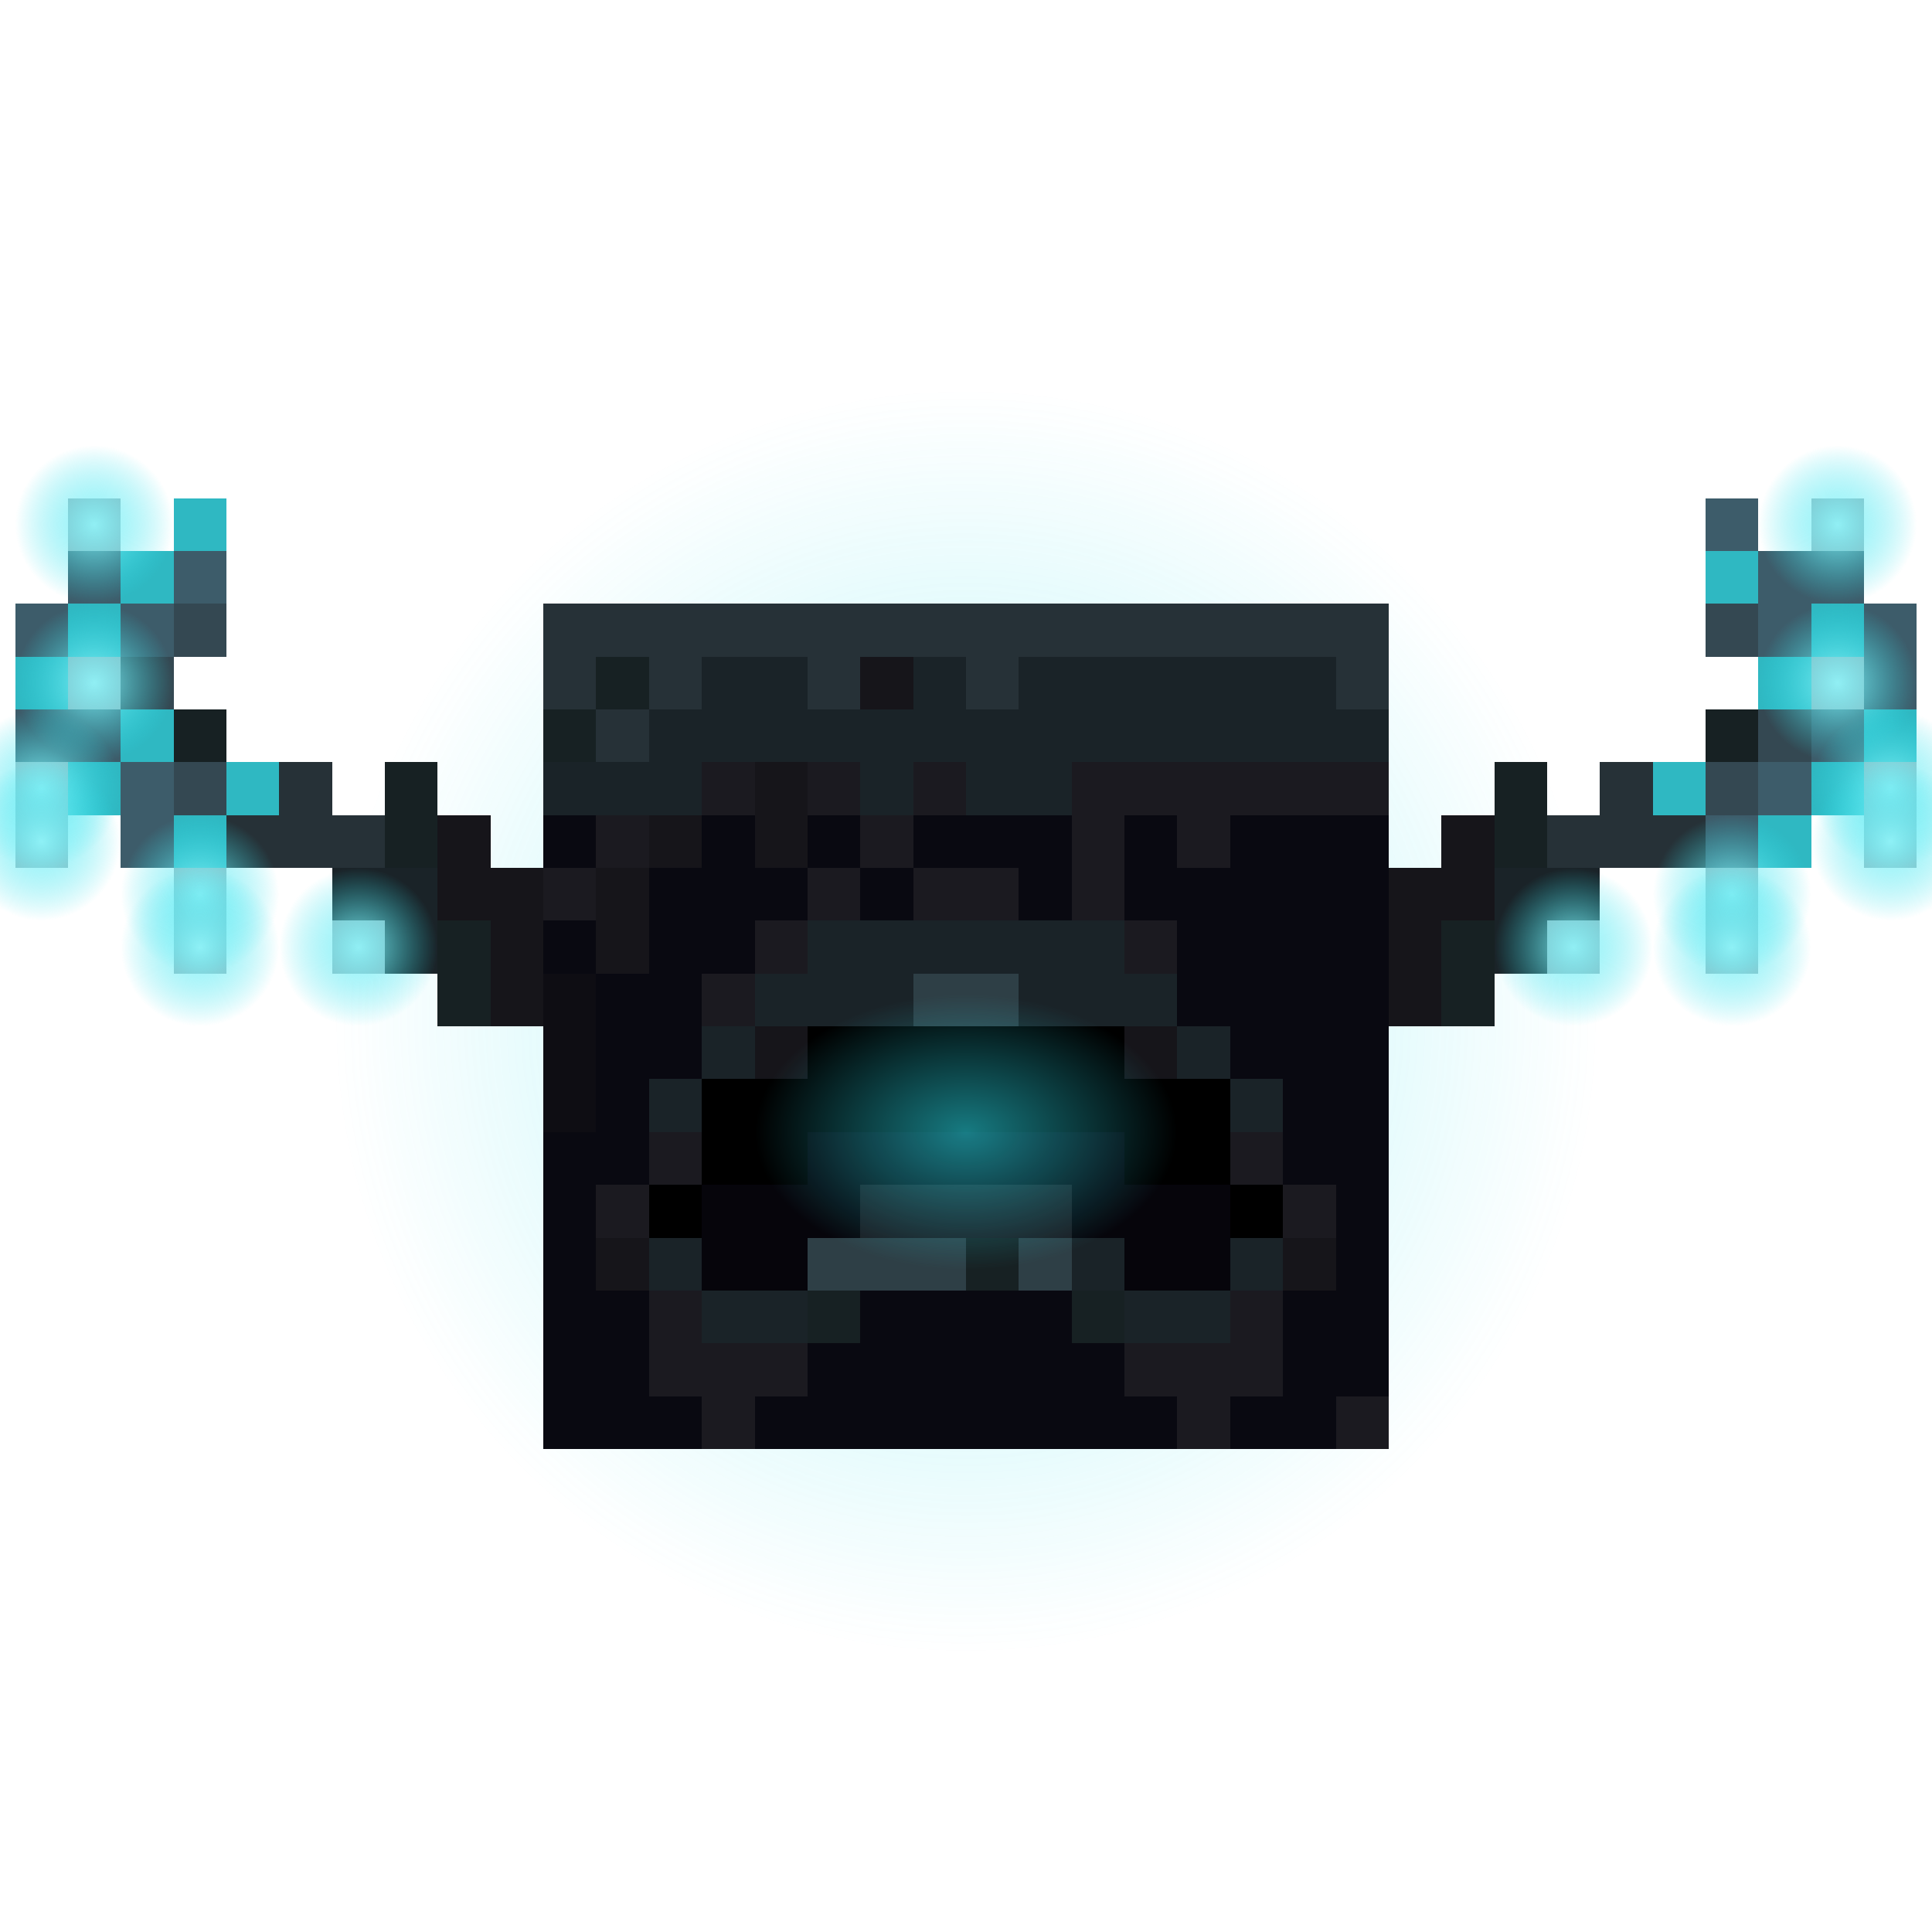
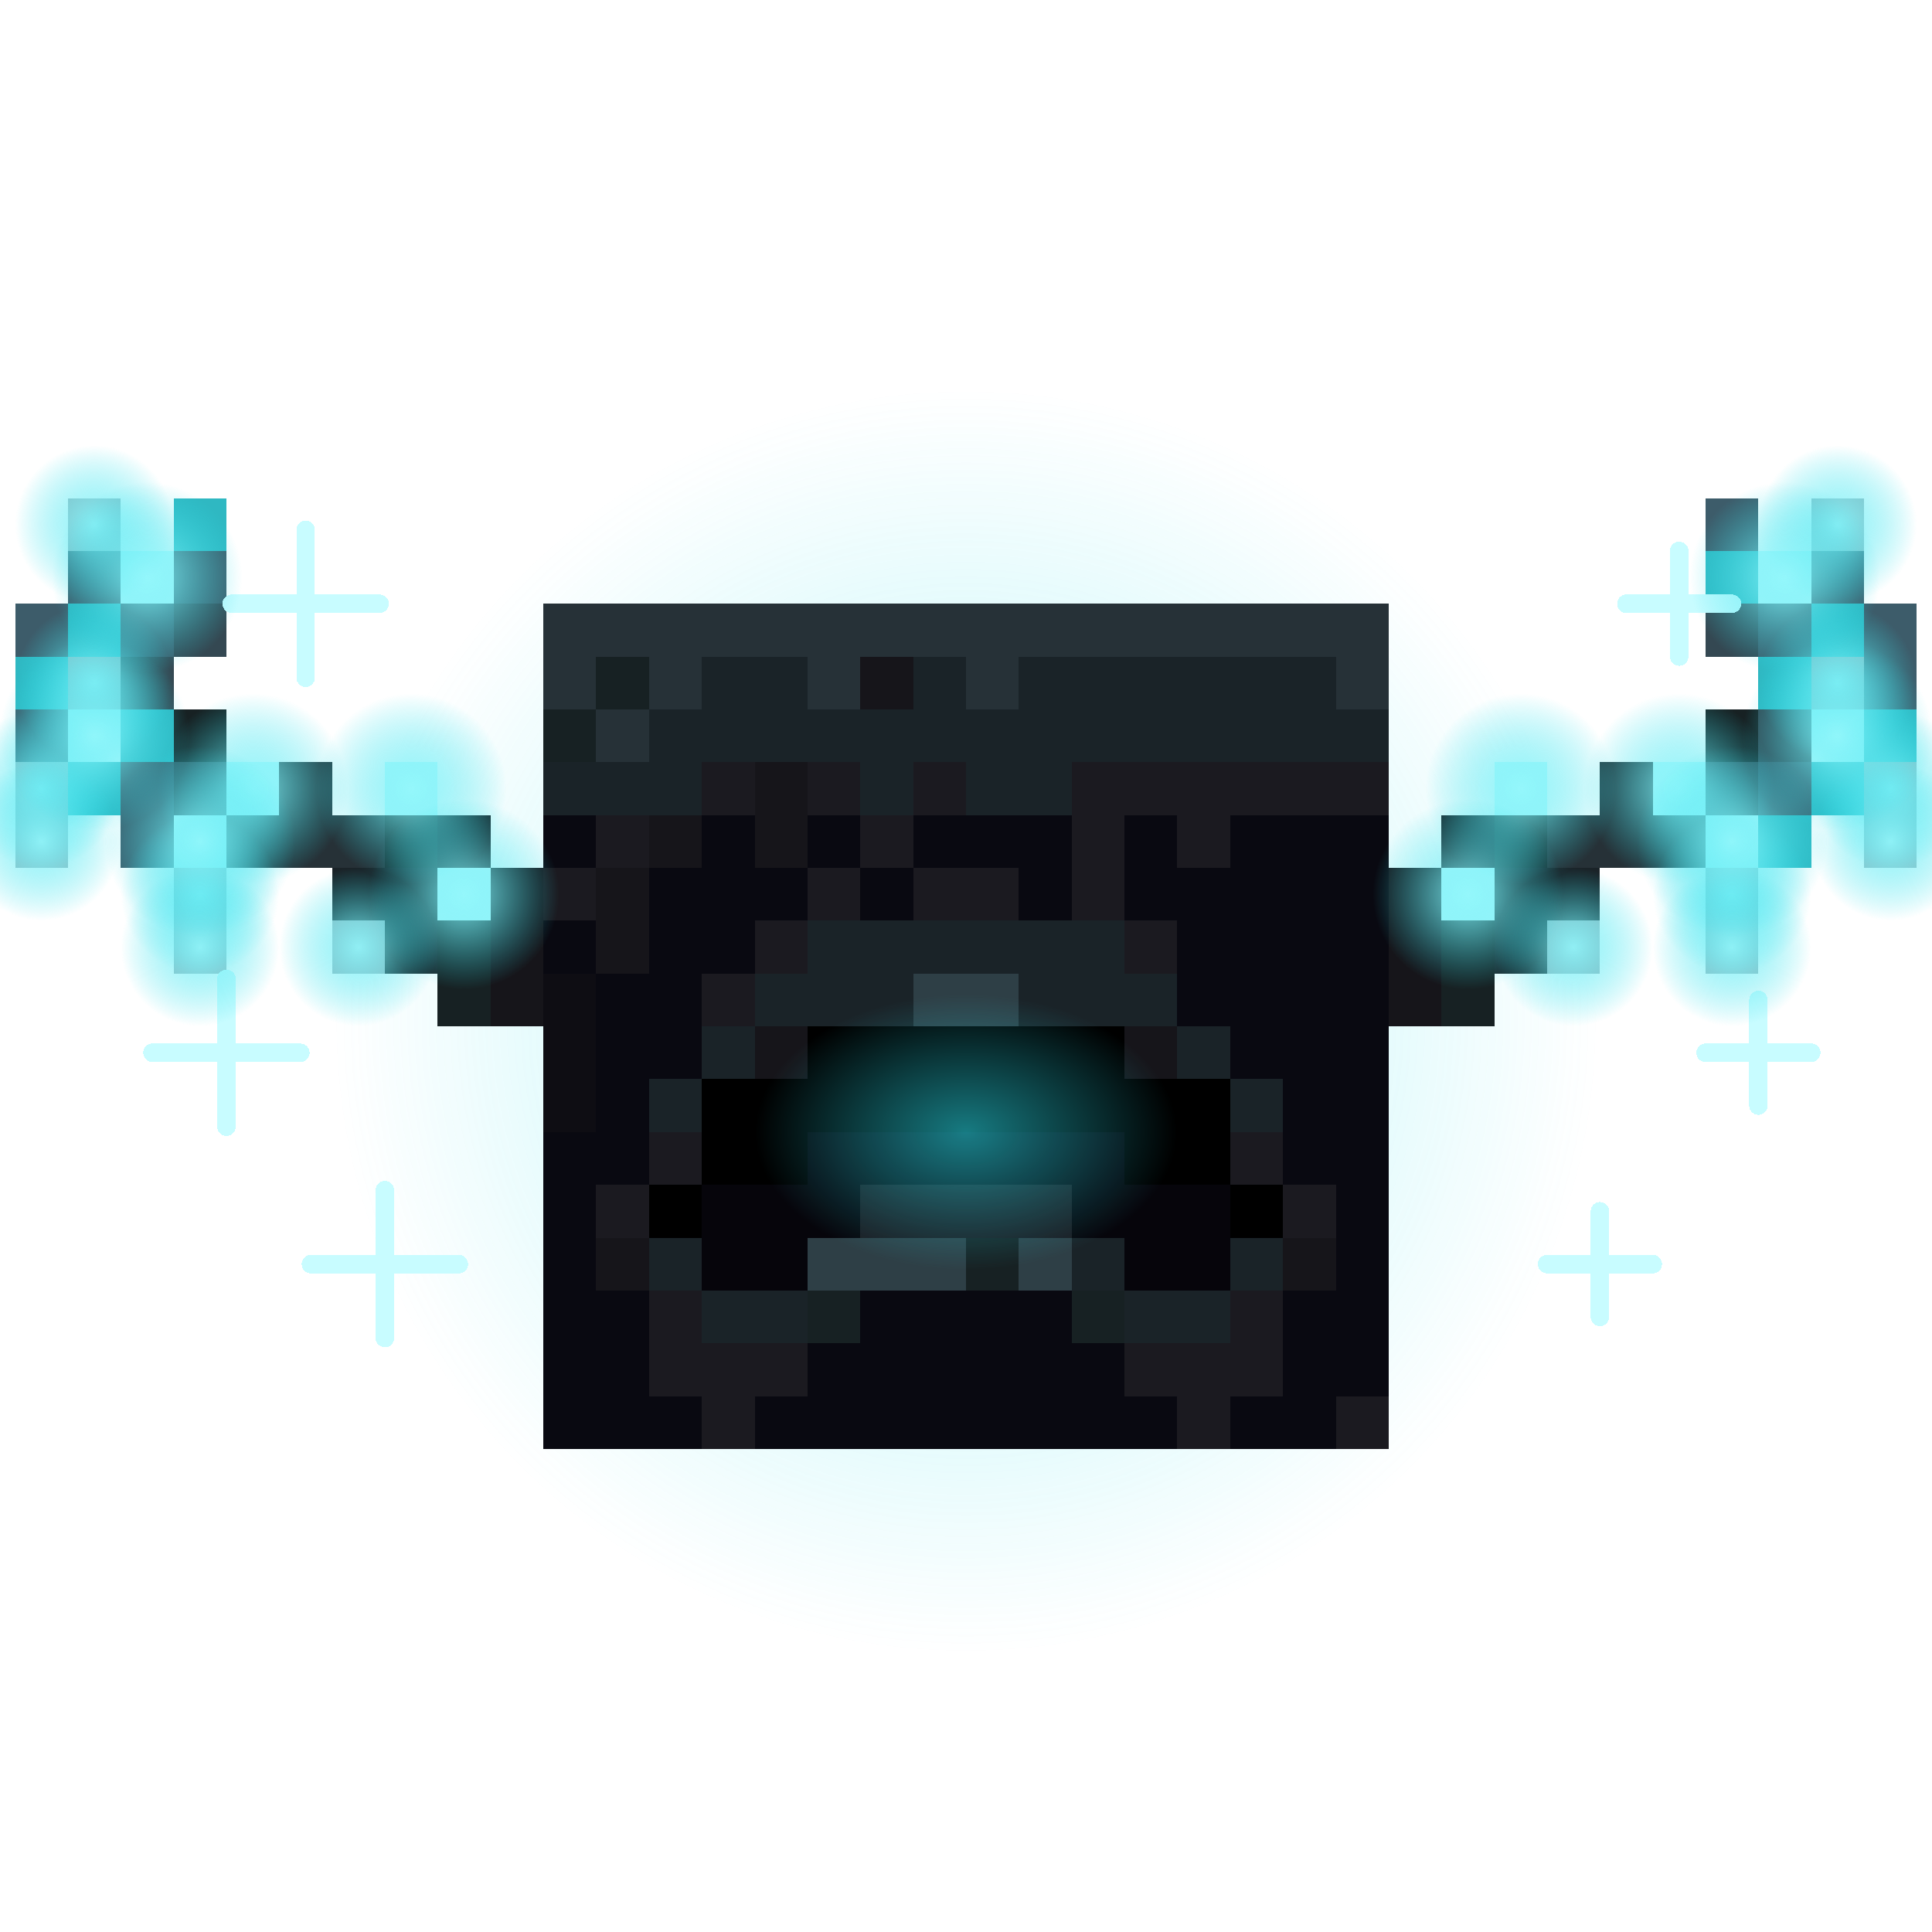
<svg xmlns="http://www.w3.org/2000/svg" width="256" height="256" version="1.1" viewBox="0 0 256 256">
  <defs>
    <linearGradient id="bg" x1="0" y1="0" x2="0" y2="1">
      <stop offset="0" stop-color="#123842" />
      <stop offset="1" stop-color="#050f12" />
    </linearGradient>
    <radialGradient id="halo" cx="0.5" cy="0.5" r="0.5">
      <stop offset="0" stop-color="#29dfeb" stop-opacity="0.35" />
      <stop offset="1" stop-color="#29dfeb" stop-opacity="0" />
    </radialGradient>
    <radialGradient id="earGlow" cx="0.5" cy="0.5" r="0.5">
      <stop offset="0" stop-color="#8ff6fb" stop-opacity="0.9" />
      <stop offset="1" stop-color="#29dfeb" stop-opacity="0" />
    </radialGradient>
    <linearGradient id="beam" x1="0" y1="1" x2="0" y2="0">
      <stop offset="0" stop-color="#3ff0f8" stop-opacity="0.75" />
      <stop offset="1" stop-color="#3ff0f8" stop-opacity="0" />
    </linearGradient>
    <radialGradient id="soulGlow" cx="0.5" cy="0.5" r="0.5">
      <stop offset="0" stop-color="#29dfeb" stop-opacity="0.55" />
      <stop offset="1" stop-color="#29dfeb" stop-opacity="0" />
    </radialGradient>
  </defs>
  <g shape-rendering="crispEdges">
    <circle cx="128" cy="135.3" r="84" fill="url(#halo)" />
    <rect x="9" y="66" width="7" height="7" fill="#a2b1b8" />
    <rect x="23" y="66" width="7" height="7" fill="#3d5c6a" />
    <rect x="226" y="66" width="7" height="7" fill="#3d5c6a" />
    <rect x="240" y="66" width="7" height="7" fill="#a2b1b8" />
    <rect x="9" y="73" width="21" height="7" fill="#3d5c6a" />
    <rect x="226" y="73" width="21" height="7" fill="#3d5c6a" />
    <rect x="2" y="80" width="21" height="7" fill="#3d5c6a" />
    <rect x="23" y="80" width="7" height="7" fill="#344852" />
    <rect x="72" y="80" width="112" height="7" fill="#263137" />
    <rect x="226" y="80" width="7" height="7" fill="#344852" />
    <rect x="233" y="80" width="21" height="7" fill="#3d5c6a" />
    <rect x="2" y="87" width="7" height="7" fill="#3d5c6a" />
    <rect x="9" y="87" width="7" height="7" fill="#a2b1b8" />
    <rect x="16" y="87" width="7" height="7" fill="#344852" />
    <rect x="72" y="87" width="7" height="7" fill="#263137" />
    <rect x="79" y="87" width="7" height="7" fill="#172123" />
    <rect x="86" y="87" width="7" height="7" fill="#263137" />
    <rect x="93" y="87" width="14" height="7" fill="#1a2328" />
    <rect x="107" y="87" width="7" height="7" fill="#263137" />
    <rect x="114" y="87" width="7" height="7" fill="#16151a" />
    <rect x="121" y="87" width="7" height="7" fill="#1a2328" />
    <rect x="128" y="87" width="7" height="7" fill="#263137" />
    <rect x="135" y="87" width="42" height="7" fill="#1a2328" />
    <rect x="177" y="87" width="7" height="7" fill="#263137" />
    <rect x="233" y="87" width="7" height="7" fill="#344852" />
    <rect x="240" y="87" width="7" height="7" fill="#a2b1b8" />
    <rect x="247" y="87" width="7" height="7" fill="#3d5c6a" />
    <rect x="2" y="94" width="14" height="7" fill="#3d5c6a" />
    <rect x="16" y="94" width="7" height="7" fill="#344852" />
    <rect x="23" y="94" width="7" height="7" fill="#172123" />
    <rect x="72" y="94" width="7" height="7" fill="#172123" />
    <rect x="79" y="94" width="7" height="7" fill="#263137" />
    <rect x="86" y="94" width="98" height="7" fill="#1a2328" />
    <rect x="226" y="94" width="7" height="7" fill="#172123" />
    <rect x="233" y="94" width="7" height="7" fill="#344852" />
    <rect x="240" y="94" width="14" height="7" fill="#3d5c6a" />
    <rect x="2" y="101" width="7" height="7" fill="#a2b1b8" />
    <rect x="9" y="101" width="14" height="7" fill="#3d5c6a" />
    <rect x="23" y="101" width="7" height="7" fill="#344852" />
    <rect x="30" y="101" width="7" height="7" fill="#3d5c6a" />
    <rect x="37" y="101" width="7" height="7" fill="#263137" />
    <rect x="51" y="101" width="7" height="7" fill="#172123" />
    <rect x="72" y="101" width="21" height="7" fill="#1a2328" />
    <rect x="93" y="101" width="7" height="7" fill="#1b1a20" />
    <rect x="100" y="101" width="7" height="7" fill="#16151a" />
    <rect x="107" y="101" width="7" height="7" fill="#1b1a20" />
    <rect x="114" y="101" width="7" height="7" fill="#1a2328" />
    <rect x="121" y="101" width="7" height="7" fill="#1b1a20" />
    <rect x="128" y="101" width="14" height="7" fill="#1a2328" />
    <rect x="142" y="101" width="42" height="7" fill="#1b1a20" />
    <rect x="198" y="101" width="7" height="7" fill="#172123" />
    <rect x="212" y="101" width="7" height="7" fill="#263137" />
    <rect x="219" y="101" width="7" height="7" fill="#3d5c6a" />
    <rect x="226" y="101" width="7" height="7" fill="#344852" />
    <rect x="233" y="101" width="14" height="7" fill="#3d5c6a" />
    <rect x="247" y="101" width="7" height="7" fill="#a2b1b8" />
    <rect x="2" y="108" width="7" height="7" fill="#a2b1b8" />
    <rect x="16" y="108" width="14" height="7" fill="#3d5c6a" />
    <rect x="30" y="108" width="21" height="7" fill="#263137" />
    <rect x="51" y="108" width="7" height="7" fill="#172123" />
    <rect x="58" y="108" width="7" height="7" fill="#16151a" />
    <rect x="72" y="108" width="7" height="7" fill="#090911" />
    <rect x="79" y="108" width="7" height="7" fill="#1b1a20" />
    <rect x="86" y="108" width="7" height="7" fill="#16151a" />
    <rect x="93" y="108" width="7" height="7" fill="#090911" />
    <rect x="100" y="108" width="7" height="7" fill="#16151a" />
    <rect x="107" y="108" width="7" height="7" fill="#090911" />
    <rect x="114" y="108" width="7" height="7" fill="#1b1a20" />
    <rect x="121" y="108" width="21" height="7" fill="#090911" />
    <rect x="142" y="108" width="7" height="7" fill="#1b1a20" />
    <rect x="149" y="108" width="7" height="7" fill="#090911" />
    <rect x="156" y="108" width="7" height="7" fill="#1b1a20" />
    <rect x="163" y="108" width="21" height="7" fill="#090911" />
    <rect x="191" y="108" width="7" height="7" fill="#16151a" />
    <rect x="198" y="108" width="7" height="7" fill="#172123" />
    <rect x="205" y="108" width="21" height="7" fill="#263137" />
    <rect x="226" y="108" width="14" height="7" fill="#3d5c6a" />
    <rect x="247" y="108" width="7" height="7" fill="#a2b1b8" />
    <rect x="23" y="115" width="7" height="7" fill="#a2b1b8" />
    <rect x="44" y="115" width="14" height="7" fill="#1a2328" />
    <rect x="58" y="115" width="14" height="7" fill="#16151a" />
    <rect x="72" y="115" width="7" height="7" fill="#1b1a20" />
    <rect x="79" y="115" width="7" height="7" fill="#16151a" />
    <rect x="86" y="115" width="21" height="7" fill="#090911" />
    <rect x="107" y="115" width="7" height="7" fill="#1b1a20" />
    <rect x="114" y="115" width="7" height="7" fill="#090911" />
    <rect x="121" y="115" width="14" height="7" fill="#1b1a20" />
    <rect x="135" y="115" width="7" height="7" fill="#090911" />
    <rect x="142" y="115" width="7" height="7" fill="#1b1a20" />
    <rect x="149" y="115" width="35" height="7" fill="#090911" />
    <rect x="184" y="115" width="14" height="7" fill="#16151a" />
    <rect x="198" y="115" width="14" height="7" fill="#1a2328" />
    <rect x="226" y="115" width="7" height="7" fill="#a2b1b8" />
    <rect x="23" y="122" width="7" height="7" fill="#a2b1b8" />
    <rect x="44" y="122" width="7" height="7" fill="#a2b1b8" />
    <rect x="51" y="122" width="7" height="7" fill="#1a2328" />
    <rect x="58" y="122" width="7" height="7" fill="#172123" />
    <rect x="65" y="122" width="7" height="7" fill="#16151a" />
    <rect x="72" y="122" width="7" height="7" fill="#090911" />
    <rect x="79" y="122" width="7" height="7" fill="#16151a" />
    <rect x="86" y="122" width="14" height="7" fill="#090911" />
    <rect x="100" y="122" width="7" height="7" fill="#1b1a20" />
    <rect x="107" y="122" width="42" height="7" fill="#1a2328" />
    <rect x="149" y="122" width="7" height="7" fill="#1b1a20" />
    <rect x="156" y="122" width="28" height="7" fill="#090911" />
    <rect x="184" y="122" width="7" height="7" fill="#16151a" />
    <rect x="191" y="122" width="7" height="7" fill="#172123" />
    <rect x="198" y="122" width="7" height="7" fill="#1a2328" />
    <rect x="205" y="122" width="7" height="7" fill="#a2b1b8" />
    <rect x="226" y="122" width="7" height="7" fill="#a2b1b8" />
    <rect x="58" y="129" width="7" height="7" fill="#172123" />
    <rect x="65" y="129" width="7" height="7" fill="#16151a" />
    <rect x="72" y="129" width="7" height="7" fill="#0e0d13" />
    <rect x="79" y="129" width="14" height="7" fill="#090911" />
    <rect x="93" y="129" width="7" height="7" fill="#1b1a20" />
    <rect x="100" y="129" width="21" height="7" fill="#1a2328" />
    <rect x="121" y="129" width="14" height="7" fill="#2e3f46" />
    <rect x="135" y="129" width="21" height="7" fill="#1a2328" />
    <rect x="156" y="129" width="28" height="7" fill="#090911" />
    <rect x="184" y="129" width="7" height="7" fill="#16151a" />
    <rect x="191" y="129" width="7" height="7" fill="#172123" />
    <rect x="72" y="136" width="7" height="7" fill="#0e0d13" />
    <rect x="79" y="136" width="14" height="7" fill="#090911" />
    <rect x="93" y="136" width="7" height="7" fill="#1a2328" />
    <rect x="100" y="136" width="7" height="7" fill="#16151a" />
    <rect x="107" y="136" width="42" height="7" fill="#000000" />
    <rect x="149" y="136" width="7" height="7" fill="#16151a" />
    <rect x="156" y="136" width="7" height="7" fill="#1a2328" />
    <rect x="163" y="136" width="21" height="7" fill="#090911" />
    <rect x="72" y="143" width="7" height="7" fill="#0e0d13" />
    <rect x="79" y="143" width="7" height="7" fill="#090911" />
    <rect x="86" y="143" width="7" height="7" fill="#1a2328" />
    <rect x="93" y="143" width="70" height="7" fill="#000000" />
    <rect x="163" y="143" width="7" height="7" fill="#1a2328" />
    <rect x="170" y="143" width="14" height="7" fill="#090911" />
    <rect x="72" y="150" width="14" height="7" fill="#090911" />
    <rect x="86" y="150" width="7" height="7" fill="#1b1a20" />
    <rect x="93" y="150" width="14" height="7" fill="#000000" />
    <rect x="107" y="150" width="42" height="7" fill="#06050b" />
    <rect x="149" y="150" width="14" height="7" fill="#000000" />
    <rect x="163" y="150" width="7" height="7" fill="#1b1a20" />
    <rect x="170" y="150" width="14" height="7" fill="#090911" />
    <rect x="72" y="157" width="7" height="7" fill="#090911" />
    <rect x="79" y="157" width="7" height="7" fill="#1b1a20" />
    <rect x="86" y="157" width="7" height="7" fill="#000000" />
    <rect x="93" y="157" width="21" height="7" fill="#06050b" />
    <rect x="114" y="157" width="28" height="7" fill="#1b1a20" />
    <rect x="142" y="157" width="21" height="7" fill="#06050b" />
    <rect x="163" y="157" width="7" height="7" fill="#000000" />
    <rect x="170" y="157" width="7" height="7" fill="#1b1a20" />
    <rect x="177" y="157" width="7" height="7" fill="#090911" />
    <rect x="72" y="164" width="7" height="7" fill="#090911" />
    <rect x="79" y="164" width="7" height="7" fill="#16151a" />
    <rect x="86" y="164" width="7" height="7" fill="#1a2328" />
    <rect x="93" y="164" width="14" height="7" fill="#06050b" />
    <rect x="107" y="164" width="21" height="7" fill="#2e3f46" />
    <rect x="128" y="164" width="7" height="7" fill="#172123" />
    <rect x="135" y="164" width="7" height="7" fill="#2e3f46" />
    <rect x="142" y="164" width="7" height="7" fill="#1a2328" />
    <rect x="149" y="164" width="14" height="7" fill="#06050b" />
    <rect x="163" y="164" width="7" height="7" fill="#1a2328" />
    <rect x="170" y="164" width="7" height="7" fill="#16151a" />
    <rect x="177" y="164" width="7" height="7" fill="#090911" />
    <rect x="72" y="171" width="14" height="7" fill="#090911" />
    <rect x="86" y="171" width="7" height="7" fill="#1b1a20" />
    <rect x="93" y="171" width="14" height="7" fill="#1a2328" />
    <rect x="107" y="171" width="7" height="7" fill="#172123" />
    <rect x="114" y="171" width="28" height="7" fill="#090911" />
    <rect x="142" y="171" width="7" height="7" fill="#172123" />
    <rect x="149" y="171" width="14" height="7" fill="#1a2328" />
    <rect x="163" y="171" width="7" height="7" fill="#1b1a20" />
    <rect x="170" y="171" width="14" height="7" fill="#090911" />
    <rect x="72" y="178" width="14" height="7" fill="#090911" />
    <rect x="86" y="178" width="21" height="7" fill="#1b1a20" />
    <rect x="107" y="178" width="42" height="7" fill="#090911" />
    <rect x="149" y="178" width="21" height="7" fill="#1b1a20" />
    <rect x="170" y="178" width="14" height="7" fill="#090911" />
    <rect x="72" y="185" width="21" height="7" fill="#090911" />
    <rect x="93" y="185" width="7" height="7" fill="#1b1a20" />
    <rect x="100" y="185" width="56" height="7" fill="#090911" />
    <rect x="156" y="185" width="7" height="7" fill="#1b1a20" />
    <rect x="163" y="185" width="14" height="7" fill="#090911" />
    <rect x="177" y="185" width="7" height="7" fill="#1b1a20" />
    <rect x="23" y="66" width="7" height="7" fill="#2fb8c2" />
    <rect x="16" y="73" width="7" height="7" fill="#2fb8c2" />
    <rect x="226" y="73" width="7" height="7" fill="#2fb8c2" />
    <rect x="9" y="80" width="7" height="7" fill="#2fb8c2" />
    <rect x="240" y="80" width="7" height="7" fill="#2fb8c2" />
    <rect x="2" y="87" width="7" height="7" fill="#2fb8c2" />
    <rect x="233" y="87" width="7" height="7" fill="#2fb8c2" />
    <rect x="16" y="94" width="7" height="7" fill="#2fb8c2" />
    <rect x="247" y="94" width="7" height="7" fill="#2fb8c2" />
    <rect x="9" y="101" width="7" height="7" fill="#2fb8c2" />
    <rect x="30" y="101" width="7" height="7" fill="#2fb8c2" />
    <rect x="219" y="101" width="7" height="7" fill="#2fb8c2" />
    <rect x="240" y="101" width="7" height="7" fill="#2fb8c2" />
    <rect x="23" y="108" width="7" height="7" fill="#2fb8c2" />
    <rect x="233" y="108" width="7" height="7" fill="#2fb8c2" />
+     <rect x="16" y="73" width="7" height="7" fill="#c4fdff" />
+     <rect x="233" y="73" width="7" height="7" fill="#c4fdff" />
+     <rect x="9" y="94" width="7" height="7" fill="#c4fdff" />
+     <rect x="240" y="94" width="7" height="7" fill="#c4fdff" />
+     <rect x="30" y="101" width="7" height="7" fill="#c4fdff" />
+     <rect x="219" y="101" width="7" height="7" fill="#c4fdff" />
+     <rect x="23" y="108" width="7" height="7" fill="#c4fdff" />
+     <rect x="226" y="108" width="7" height="7" fill="#c4fdff" />
+     <rect x="51" y="101" width="7" height="7" fill="#c4fdff" />
+     <rect x="198" y="101" width="7" height="7" fill="#c4fdff" />
+     <rect x="58" y="115" width="7" height="7" fill="#c4fdff" />
+     <rect x="191" y="115" width="7" height="7" fill="#c4fdff" />
+     <path d="M20.2 139.5H39.8M30 129.7V149.3" stroke="#c8fcff" stroke-width="2.45" stroke-linecap="round" />
+     <path d="M226 139.5H240M233 132.5V146.5" stroke="#c8fcff" stroke-width="2.45" stroke-linecap="round" />
+     <path d="M41.2 167.5H60.8M51 157.7V177.3" stroke="#c8fcff" stroke-width="2.45" stroke-linecap="round" />
+     <path d="M205 167.5H219M212 160.5V174.5" stroke="#c8fcff" stroke-width="2.45" stroke-linecap="round" />
+     <path d="M30.7 80H50.3M40.5 70.2V89.8" stroke="#c8fcff" stroke-width="2.45" stroke-linecap="round" />
+     <path d="M215.5 80H229.5M222.5 73V87" stroke="#c8fcff" stroke-width="2.45" stroke-linecap="round" />
    <ellipse cx="128" cy="150" rx="28" ry="18.2" fill="url(#soulGlow)" />
    <circle cx="12.5" cy="69.5" r="10.5" fill="url(#earGlow)" />
    <circle cx="243.5" cy="69.5" r="10.5" fill="url(#earGlow)" />
    <circle cx="12.5" cy="90.5" r="10.5" fill="url(#earGlow)" />
    <circle cx="243.5" cy="90.5" r="10.5" fill="url(#earGlow)" />
    <circle cx="5.5" cy="104.5" r="10.5" fill="url(#earGlow)" />
    <circle cx="250.5" cy="104.5" r="10.5" fill="url(#earGlow)" />
    <circle cx="5.5" cy="111.5" r="10.5" fill="url(#earGlow)" />
    <circle cx="250.5" cy="111.5" r="10.5" fill="url(#earGlow)" />
    <circle cx="26.5" cy="118.5" r="10.5" fill="url(#earGlow)" />
    <circle cx="229.5" cy="118.5" r="10.5" fill="url(#earGlow)" />
    <circle cx="26.5" cy="125.5" r="10.5" fill="url(#earGlow)" />
    <circle cx="47.5" cy="125.5" r="10.5" fill="url(#earGlow)" />
    <circle cx="208.5" cy="125.5" r="10.5" fill="url(#earGlow)" />
    <circle cx="229.5" cy="125.5" r="10.5" fill="url(#earGlow)" />
+     <circle cx="19.5" cy="76.5" r="12.6" fill="url(#earGlow)" />
+     <circle cx="236.5" cy="76.5" r="12.6" fill="url(#earGlow)" />
+     <circle cx="12.5" cy="97.5" r="12.6" fill="url(#earGlow)" />
+     <circle cx="243.5" cy="97.5" r="12.6" fill="url(#earGlow)" />
+     <circle cx="33.5" cy="104.5" r="12.6" fill="url(#earGlow)" />
+     <circle cx="222.5" cy="104.5" r="12.6" fill="url(#earGlow)" />
+     <circle cx="26.5" cy="111.5" r="12.6" fill="url(#earGlow)" />
+     <circle cx="229.5" cy="111.5" r="12.6" fill="url(#earGlow)" />
+     <circle cx="54.5" cy="104.5" r="12.6" fill="url(#earGlow)" />
+     <circle cx="201.5" cy="104.5" r="12.6" fill="url(#earGlow)" />
+     <circle cx="61.5" cy="118.5" r="12.6" fill="url(#earGlow)" />
+     <circle cx="194.5" cy="118.5" r="12.6" fill="url(#earGlow)" />
  </g>
</svg>
